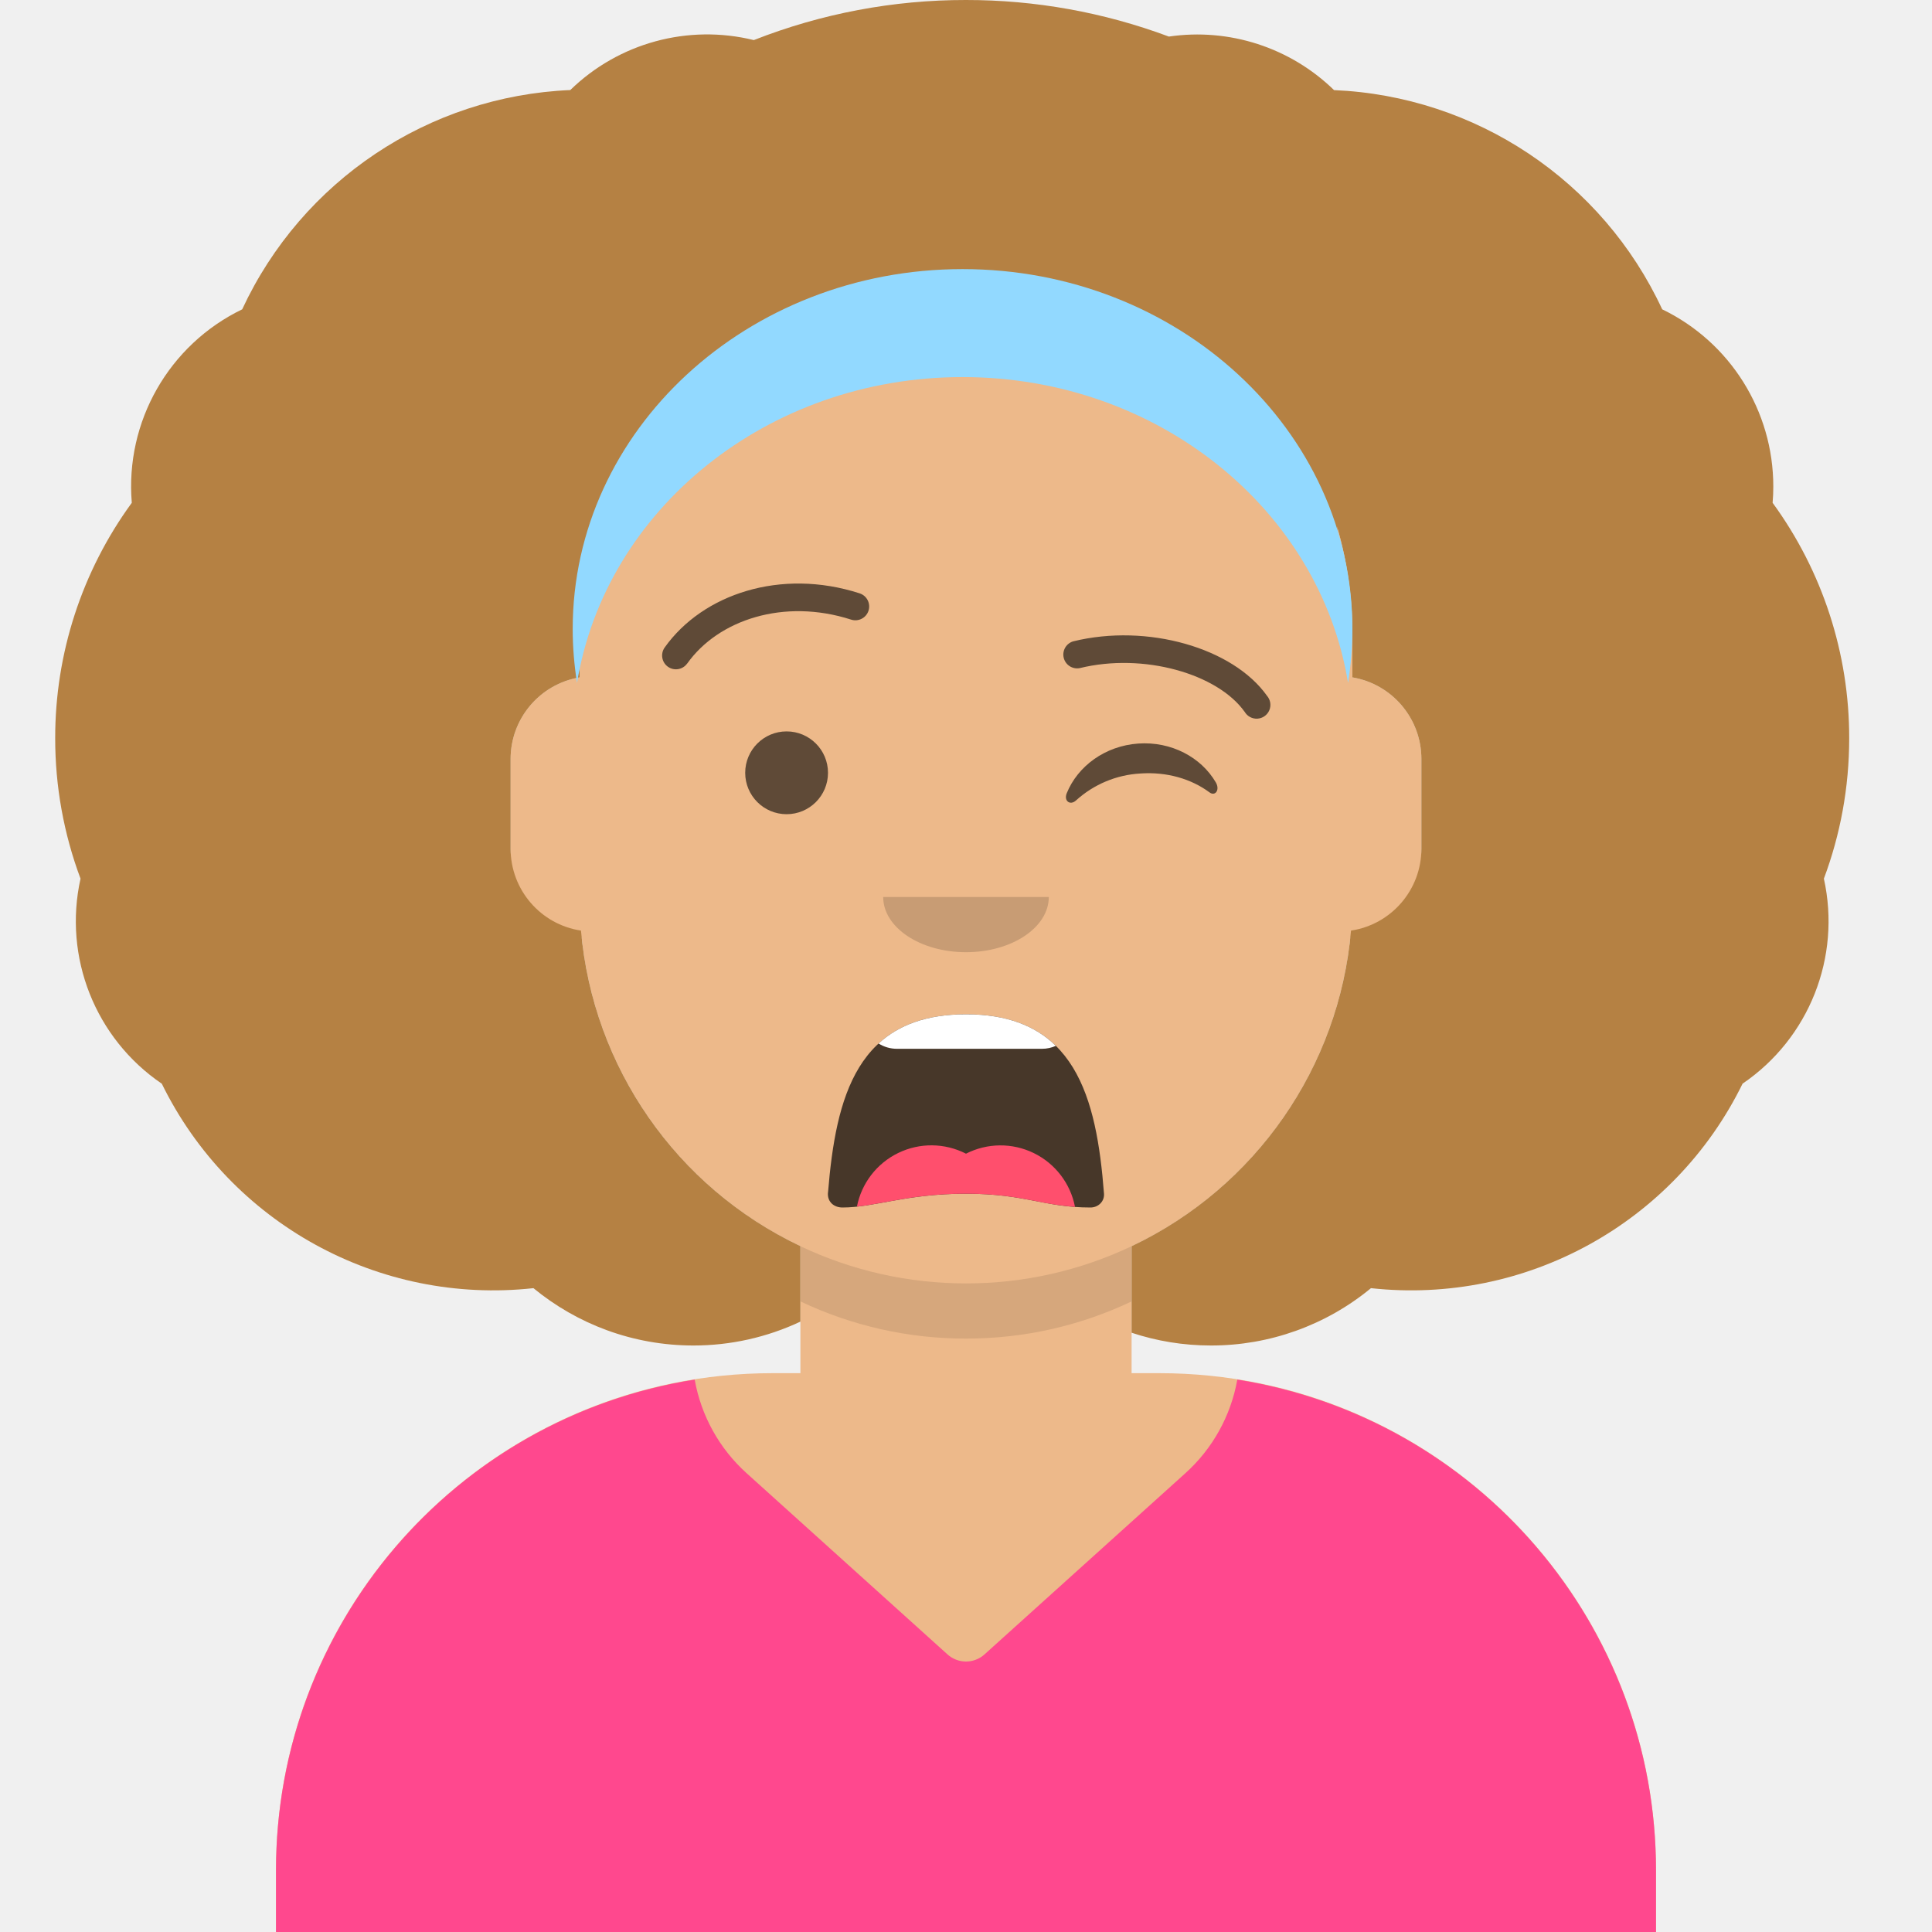
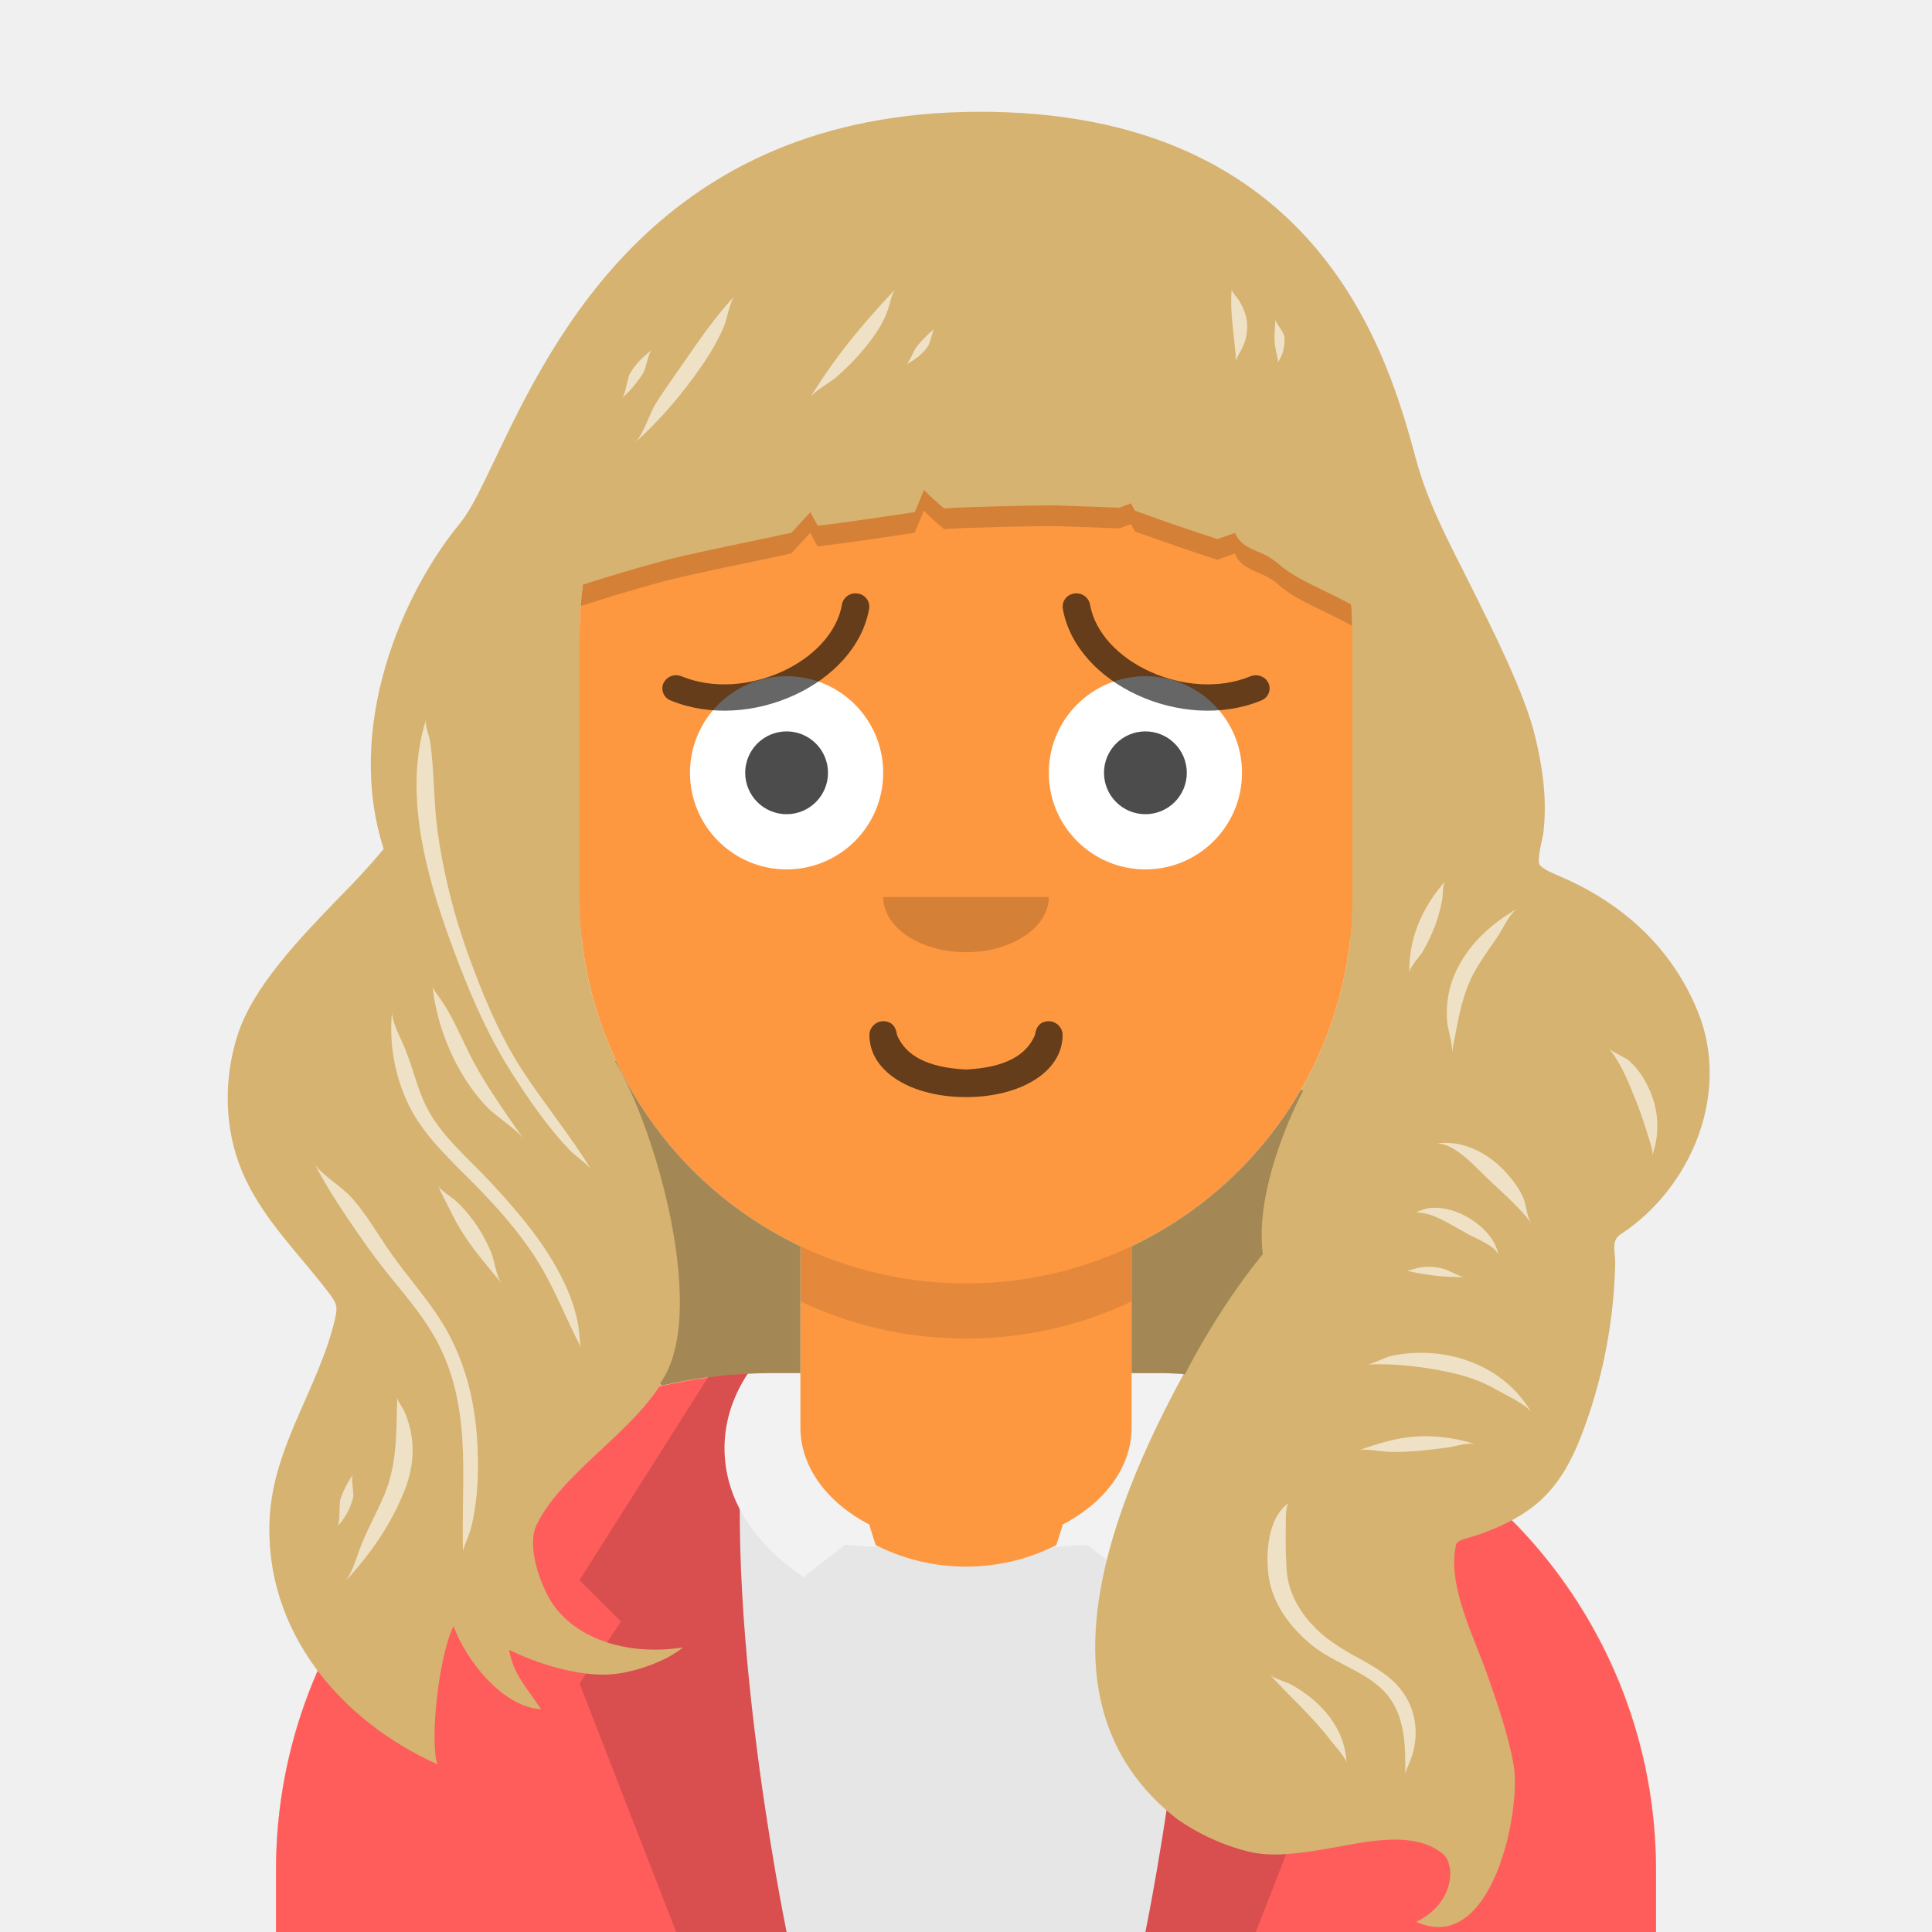
<svg xmlns="http://www.w3.org/2000/svg" viewBox="0 0 280 280" fill="none" shape-rendering="auto">
  <mask id="viewboxMask">
    <rect width="280" height="280" rx="0" ry="0" x="0" y="0" fill="#fff" />
  </mask>
  <g mask="url(#viewboxMask)">
    <g transform="translate(8)">
-       <path d="M132 36a56 56 0 0 0-56 56v6.17A12 12 0 0 0 66 110v14a12 12 0 0 0 10.3 11.88 56.04 56.04 0 0 0 31.7 44.73v18.4h-4a72 72 0 0 0-72 72v9h200v-9a72 72 0 0 0-72-72h-4v-18.39a56.04 56.04 0 0 0 31.7-44.73A12 12 0 0 0 198 124v-14a12 12 0 0 0-10-11.83V92a56 56 0 0 0-56-56Z" fill="#edb98a" />
+       <path d="M132 36a56 56 0 0 0-56 56v6.17A12 12 0 0 0 66 110v14a12 12 0 0 0 10.3 11.88 56.04 56.04 0 0 0 31.7 44.73v18.4h-4a72 72 0 0 0-72 72v9h200v-9a72 72 0 0 0-72-72h-4v-18.39a56.04 56.04 0 0 0 31.7-44.73A12 12 0 0 0 198 124v-14a12 12 0 0 0-10-11.83V92a56 56 0 0 0-56-56Z" fill="#fd9841" />
      <path d="M108 180.61v8a55.79 55.79 0 0 0 24 5.39c8.59 0 16.73-1.93 24-5.39v-8a55.79 55.79 0 0 1-24 5.39 55.79 55.79 0 0 1-24-5.39Z" fill="#000" fill-opacity=".1" />
      <g transform="translate(0 170)">
-         <path d="M92.68 29.94A72.02 72.02 0 0 0 32 101.05V110h200v-8.95a72.02 72.02 0 0 0-60.68-71.11 23.87 23.87 0 0 1-7.56 13.6l-29.08 26.23a4 4 0 0 1-5.36 0l-29.08-26.23a23.87 23.87 0 0 1-7.56-13.6Z" fill="#ff488e" />
+         <path d="M132 57.05c14.91 0 27-11.2 27-25 0-1.01-.06-2.01-.2-3h1.2a72 72 0 0 1 72 72V110H32v-8.95a72 72 0 0 1 72-72h1.2c-.14.99-.2 1.99-.2 3 0 13.8 12.09 25 27 25Z" fill="#E6E6E6" />
+         <path d="M100.78 29.12 101 28c-2.96.05-6 1-6 1l-.42.66A72.01 72.01 0 0 0 32 101.06V110h74s-10.7-51.56-5.24-80.8l.02-.08ZM158 110s11-53 5-82c2.96.05 6 1 6 1l.42.66a72.01 72.01 0 0 1 62.58 71.4V110h-74Z" fill="#ff5c5c" />
+         <path d="M101 28c-6 29 5 82 5 82H90L76 74l6-9-6-6 19-30s3.04-.95 6-1ZM163 28c6 29-5 82-5 82h16l14-36-6-9 6-6-19-30s-3.04-.95-6-1Z" fill-rule="evenodd" clip-rule="evenodd" fill="#000" fill-opacity=".15" />
+         <path d="M108 21.54c-6.77 4.6-11 11.12-11 18.35 0 7.4 4.43 14.05 11.48 18.67l5.94-4.68 4.58.33-1-3.15.08-.06c-6.1-3.15-10.08-8.3-10.08-14.12V21.54ZM156 36.88c0 5.82-3.98 10.97-10.08 14.12l.08.06-1 3.15 4.58-.33 5.94 4.68C162.57 53.94 167 47.29 167 39.89c0-7.23-4.23-13.75-11-18.35v15.34Z" fill="#F2F2F2" />
+         <path d="m183.42 85.77.87-2.24 6.27-4.7a4 4 0 0 1 4.85.05l6.6 5.12-18.59 1.77Z" fill="#E6E6E6" />
      </g>
      <g transform="translate(78 134)">
-         <path fill-rule="evenodd" clip-rule="evenodd" d="M34 38.86C35.14 24.88 38.24 13.01 54 13c15.76 0 18.92 11.94 20 26 .08 1.12-.83 2-1.96 2-6.69 0-9.37-2-18.05-2-8.7 0-13.24 2-17.9 2-1.15 0-2.2-.74-2.1-2.14Z" fill="#000" fill-opacity=".7" />
-         <path d="M67.02 17.57c-.61.28-1.3.43-2.02.43H44c-.98 0-1.9-.28-2.67-.77C44.23 14.57 48.28 13 54 13c5.95 0 10.1 1.7 13.02 4.57Z" fill="#fff" />
-         <path d="M69.8 40.92a44.2 44.2 0 0 1-5.54-.82c-2.73-.53-5.65-1.1-10.27-1.1-5.02 0-8.66.66-11.74 1.23-1.45.26-2.77.5-4.06.65A11 11 0 0 1 54 33.2a11 11 0 0 1 15.8 7.72Z" fill="#FF4F6D" />
+         <path d="M40 16c0 5.37 6.16 9 14 9s14-3.63 14-9c0-1.1-.95-2-2-2-1.3 0-1.87.9-2 2-1.24 2.94-4.32 4.72-10 5-5.68-.28-8.76-2.06-10-5-.13-1.1-.7-2-2-2-1.05 0-2 .9-2 2Z" fill="#000" fill-opacity=".6" />
      </g>
      <g transform="translate(104 122)">
        <path fill-rule="evenodd" clip-rule="evenodd" d="M16 8c0 4.42 5.37 8 12 8s12-3.58 12-8" fill="#000" fill-opacity=".16" />
      </g>
      <g transform="translate(76 90)">
-         <g fill="#000" fill-opacity=".6">
-           <path d="M36 22a6 6 0 1 1-12 0 6 6 0 0 1 12 0Z" />
-           <path fill-rule="evenodd" clip-rule="evenodd" d="M70.6 24.96c1.59-3.92 5.55-6.86 10.37-7.2 4.8-.33 9.12 2 11.24 5.64.63 1.09-.1 2.06-.93 1.43-2.6-1.93-6.15-3-10-2.73A15.13 15.13 0 0 0 71.95 26c-.84.78-1.81.1-1.35-1.04Z" />
-         </g>
+         <path d="M44 22a14 14 0 1 1-28 0 14 14 0 0 1 28 0ZM96 22a14 14 0 1 1-28 0 14 14 0 0 1 28 0Z" fill="#fff" />
+         <path d="M36 22a6 6 0 1 1-12 0 6 6 0 0 1 12 0ZM88 22a6 6 0 1 1-12 0 6 6 0 0 1 12 0Z" fill="#000" fill-opacity=".7" />
      </g>
      <g transform="translate(76 82)">
-         <path d="M15.6 14.16c4.49-6.32 14-9.5 23.75-6.36a2 2 0 1 0 1.23-3.81c-11.41-3.68-22.74.1-28.25 7.85a2 2 0 1 0 3.26 2.32ZM96.38 21.16c-3.92-5.51-14.65-8.6-23.9-6.33a2 2 0 0 1-.95-3.88c10.74-2.64 23.17.94 28.1 7.9a2 2 0 1 1-3.25 2.3Z" fill="#000" fill-opacity=".6" />
+         <path d="M38.03 5.6c-1.48 8.38-14.1 14.17-23.24 10.42a2.04 2.04 0 0 0-2.64 1c-.43.97.04 2.1 1.05 2.5 11.45 4.7 26.84-2.37 28.76-13.3a1.92 1.92 0 0 0-1.64-2.2 2 2 0 0 0-2.3 1.57ZM73.97 5.6c1.48 8.38 14.1 14.17 23.24 10.42 1.02-.41 2.2.03 2.63 1 .43.97-.04 2.1-1.05 2.5-11.44 4.7-26.84-2.37-28.76-13.3a1.92 1.92 0 0 1 1.64-2.2 2 2 0 0 1 2.3 1.57Z" fill="#000" fill-opacity=".6" />
      </g>
      <g transform="translate(-1)">
-         <path d="M250 70.5c0 .8-.03 1.6-.1 2.37A57.74 57.74 0 0 1 261 107c0 7.16-1.3 14.01-3.67 20.34a28.47 28.47 0 0 1-11.78 29.71 53.5 53.5 0 0 1-53.86 29.64A36.35 36.35 0 0 1 168.5 195c-4.02 0-7.88-.65-11.5-1.85v-12.54a56.03 56.03 0 0 0 31.8-45.74A12 12 0 0 0 199 123v-13a12 12 0 0 0-10-11.83V92a56 56 0 0 0-2.22-15.68l1.37 12.87-11.34-24-45.13-19.52-30.12 10.56-21.5 20.19-.04-2.6A55.93 55.93 0 0 0 77 92v6.17A12 12 0 0 0 67 110v13a12 12 0 0 0 10.2 11.87A56.03 56.03 0 0 0 109 180.6v10.94A36.36 36.36 0 0 1 93.5 195c-8.8 0-16.88-3.12-23.19-8.31a53.5 53.5 0 0 1-53.86-29.63 28.47 28.47 0 0 1-11.78-29.72A57.87 57.87 0 0 1 1 107a57.74 57.74 0 0 1 11.1-34.13 28.5 28.5 0 0 1 16-28.04 55.02 55.02 0 0 1 47.55-31.78 28.4 28.4 0 0 1 26.6-7.24A83.78 83.78 0 0 1 133 0a83.82 83.82 0 0 1 29.4 5.3 28.4 28.4 0 0 1 23.94 7.76 55.02 55.02 0 0 1 47.56 31.77A28.5 28.5 0 0 1 250 70.5Z" fill="#b58143" />
-         <path d="M188.37 98.97c.41-2.55.63-5.16.63-7.82C189 62.35 163.7 39 132.5 39S76 62.35 76 91.15c0 2.66.22 5.27.63 7.82 4.1-25.09 27.55-44.32 55.87-44.32 28.32 0 51.78 19.23 55.87 44.32Z" fill="#92D9FF" />
+         <path d="M89.4 84.2c-4.88 1.3-9.65 2.78-14.4 4.34-11.13 3.64-6.68-6.1-3-14.04l111.79-9.52c6.02 7.33 24.82 41 7.12 27-3.1-2.45-9.57-4.45-12.66-7.27-2.34-2.12-5.16-1.78-6.28-4.48l-2.55.9a375.12 375.12 0 0 1-11.97-4.12l-.55-1.07-1.67.64-9.12-.33c-2.63-.03-13.73.22-16.28.43 0 0-1.23-.92-2.94-2.68l-1.33 3.22s-11.92 1.8-14.08 1.96l-1.06-1.95-2.74 2.97c-3.9.9-13.84 2.83-18.3 4.01Z" fill="#000" fill-opacity=".16" />
+         <path d="M48.6 123.04c-5.7-17.86 2.75-37.13 11.12-47.27 1.48-1.8 3.06-5.11 5.06-9.3 8.34-17.47 23.9-50.05 69.8-50.27 49.93-.24 59.75 36.02 63.66 50.43 1.64 6.08 4.55 11.59 7.38 17.21 4 8 8.4 16.74 9.9 23.05 1.09 4.54 1.7 9.05 1.17 13.7-.12 1.06-1.08 4.22-.48 4.85.54.57 1.88 1.15 3.1 1.67 9.01 3.9 16.1 10.4 19.8 19.62 4.71 11.72-.99 25.47-11.26 32.17-1.4.9-.74 2.7-.76 4.1a74.22 74.22 0 0 1-4.33 23.5c-1.42 3.94-3.17 7.92-6.53 10.98-2.85 2.58-6.94 4.42-10.86 5.52-1.35.38-1.33.78-1.41 1.17-1.15 5.76 2.7 13.12 4.6 18.56 1.5 4.29 3 8.59 3.8 13 1.18 6.42-3.02 27.82-14.12 22.8 5.52-2.64 5.76-8.26 3.88-9.84-4.34-3.62-11.76-1.59-16.9-.74-3.7.61-7.63 1.25-11.15.43a31.34 31.34 0 0 1-10.6-4.84c-17.65-13.97-13.84-37.04 1.07-64.4l-.55-.03c-1.1-.06-1.67-.1-3-.1h-4v-18.39A56 56 0 0 0 189 130V92c0-1.47-.05-2.94-.16-4.38a68.09 68.09 0 0 0-3.66-1.86c-2.58-1.24-5.24-2.53-6.91-4.05a10.2 10.2 0 0 0-3-1.76c-1.39-.6-2.62-1.14-3.28-2.72l-2.55.9a373.94 373.94 0 0 1-11.97-4.12l-.55-1.07-1.67.64-9.12-.33c-2.63-.03-13.73.22-16.28.43 0 0-1.23-.92-2.94-2.68l-1.33 3.22s-11.92 1.8-14.08 1.96l-1.06-1.95-2.74 2.97c-1.43.33-3.66.8-6.13 1.31-4.3.9-9.34 1.95-12.17 2.7a248.15 248.15 0 0 0-11.93 3.53c-.31 2.38-.47 4.8-.47 7.27v38a56 56 0 0 0 32 50.61V199h-4a72.2 72.2 0 0 0-16.4 1.87c-.1.17-.22.32-.32.5-4.78 6.95-13.87 12.39-17.46 19.5-1.47 2.9.19 7.82 1.66 10.55 3.2 5.9 11.15 8.66 19.52 7.33-2.53 2.12-7.55 3.82-10.95 3.94-4.63.17-10.29-1.62-14.26-3.58.6 3.6 2.68 5.62 4.62 8.6-5.52-.28-10.88-7.06-12.68-12.05-2.2 4.51-3.44 16.64-2.35 20.03-14.14-6.34-25.13-19.44-24.3-35.66.54-10.56 7.15-18.9 9.48-28.9.46-1.96.14-2.38-1.05-3.94l-.05-.07c-4.38-5.73-9.62-10.69-12.43-17.48-2.54-6.13-2.63-13.18-.64-19.5 2.21-7.08 9.06-14.16 14.84-20.14a105.5 105.5 0 0 0 6.37-6.95Z" fill="#d6b370" />
+         <path d="m164.5 199.2.26-.06s4.44-9.02 11.25-17.38c-1.33-10.43 5.86-23.71 5.86-23.71l-.35-.08A56.25 56.25 0 0 1 157 180.62V199h4c1.32 0 1.88.04 3 .1l.54.04-.04.07ZM82.27 153.74l-.14.06c6.02 9.99 13.63 36.95 6.55 46.66l.25.34A72.25 72.25 0 0 1 105 199h4v-18.39a56.23 56.23 0 0 1-26.73-26.87Z" fill="#000" fill-opacity=".24" />
+         <g fill="#fff" fill-opacity=".6">
+           <path d="M118.38 50.37c1.51-1.85 2.89-3.83 3.5-6.16.23-.87.47-1.77.89-2.3-4.76 4.99-8.8 9.91-12.3 15.63.77-1.02 2.73-2.02 3.76-2.91a34.94 34.94 0 0 0 4.15-4.25ZM171.5 41.98c-.3 3.5.47 6.94.63 10.4 0-.34.34-.92.65-1.47a6.98 6.98 0 0 0 .92-4.42c-.14-1-.55-1.95-1.07-2.85-.2-.36-1.12-1.33-1.12-1.66ZM56.4 120.38a88.61 88.61 0 0 0 4.47 18c2.06 5.72 4.42 11.46 7.8 16.69 3.17 4.87 6.93 9.42 9.96 14.36-.46-.55-1.22-1.17-1.9-1.73-.49-.4-.94-.76-1.2-1.05-3.23-3.4-5.82-7.2-8.29-11.04-3.25-5.07-5.69-10.58-7.8-16.08-4.14-10.78-8.3-23.85-4.7-35.24-.2.77.5 2.43.6 3.2.62 4.27.48 8.6 1.07 12.88ZM54.77 104.2a.76.76 0 0 0-.02.09l.02-.09ZM78.63 169.43c.5.58.35.56 0 0ZM68.86 165.04c-2.46-3.54-5.05-7.16-7.09-10.9-1.78-3.27-3.05-6.85-5.29-9.85-.32-.44-.72-.97-.8-1.32.68 6.15 3.45 12.74 7.73 17.3 1.56 1.67 4.09 3.04 5.45 4.77ZM64.08 171.32c3.55 3.82 6.94 7.76 9.45 12.18 1.75 3.07 3.22 6.64 3.46 10.21.04.53.08 1.2.2 1.57-2.22-4.29-3.91-8.83-6.55-12.94-2.6-4.05-5.95-7.78-9.44-11.28-3.7-3.7-7.41-7.18-9.4-11.85a25.53 25.53 0 0 1-1.99-12.55c.02 1.24.76 2.82 1.44 4.28 1.47 3.14 2.07 6.6 3.67 9.7 2.13 4.08 5.96 7.24 9.17 10.68ZM59.23 174.18c-.5-.49-2.41-1.69-2.75-2.3l-.03-.06.03.06c.7 1.5 1.48 2.95 2.22 4.43 1.53 3.08 3.71 5.71 5.93 8.4l1.08 1.3c-.8-1.02-1.02-3.29-1.53-4.5a21.43 21.43 0 0 0-4.95-7.33ZM48.9 180.53a83.67 83.67 0 0 0 3.73 5.02c1.9 2.43 3.8 4.86 5.25 7.5 2.83 5.2 4.07 10.81 4.32 16.55.12 2.7.12 5.46-.25 8.16-.24 1.77-.54 3.6-1.22 5.25-.25.6-.54 1.32-.63 1.84-.06-2.32-.03-4.64 0-6.95.13-8.2.25-16.3-4.02-23.96-1.58-2.83-3.68-5.4-5.78-7.99a90.37 90.37 0 0 1-3.9-5.02c-2.78-3.96-5.5-7.85-7.72-12.08 1.36 1.72 3.8 3.07 5.32 4.77 1.9 2.13 3.35 4.58 4.9 6.9Z" />
+           <path d="M60.1 224.85c-.08.53.01.4 0 0ZM50.54 204l.02-1.5c0 .5.82 1.51 1.04 2.03 1.61 3.75 1.57 7.5.09 11.32-1.9 4.9-4.88 9.25-8.62 13.3.83-1.09 1.35-2.6 1.85-4.06 1.01-2.94 2.6-5.62 3.8-8.49 1.68-4.01 1.73-8.32 1.81-12.6ZM41.92 221.2a9.46 9.46 0 0 0 2.25-4.13c.2-.9-.41-2.68 0-3.38a13.66 13.66 0 0 0-1.85 3.64c-.2.69 0 3.32-.4 3.87ZM84.86 64.32a63.3 63.3 0 0 0 9.77-11.2 34.6 34.6 0 0 0 3.22-5.6c.13-.28.3-.87.48-1.54.3-1.09.65-2.4 1.04-2.97-2.7 2.9-4.84 6-7.03 9.17-1.45 2.12-2.99 4.18-4.34 6.37-.36.58-.68 1.35-1.03 2.14-.59 1.37-1.22 2.83-2.1 3.63ZM83.84 55.69c.14-.62.27-1.22.47-1.57.75-1.32 1.9-2.45 3.18-3.41-.35.3-.58 1.16-.79 1.95-.15.54-.28 1.05-.44 1.33a15.8 15.8 0 0 1-3.17 3.75c.36-.35.56-1.22.74-2.04ZM83.07 57.75l.03-.02-.03.02ZM203.8 150.6c.6-3.33 1.25-6.84 2.94-9.84.76-1.36 1.68-2.68 2.6-3.98.48-.7.94-1.38 1.35-2.11.66-1.16 1.46-2.56 2.26-3.03-4.16 2.43-7.42 5.54-9.16 9.64-.88 2.07-1.2 4.2-1.09 6.39.08 1.57.76 3.24.77 4.77.08-.62.2-1.23.32-1.85ZM202 130.48a22.88 22.88 0 0 1-1 3.63 25.14 25.14 0 0 1-1.77 3.74c-.43.75-1.98 2.32-1.98 3.15-.09-4.9 1.73-9.33 5.17-13.25-.38.65-.28 2.03-.42 2.74ZM201.2 165.72c2.28-.03 4.82 2.52 6.51 4.22 2.42 2.43 5.14 4.56 7.2 7.31l.06.07-.05-.07c-.68-.96-.7-2.74-1.23-3.85-.72-1.5-1.82-2.9-3.06-4.13-2.32-2.29-5.77-4.07-9.42-3.55ZM200.42 176.1c-.18-.06-1.78-.52-2.28-.35.59-.26 1.3-.57 1.93-.65 4.28-.57 9.5 3.14 10.07 6.72-.48-1.23-3.03-2.24-4.18-2.85-1.82-.97-3.56-2.14-5.54-2.87ZM198.14 175.75l-.06.03.03-.02h.03ZM202.23 183.9a7.6 7.6 0 0 0-3.79-.13c-.47.13-1.44.42-1.56.39 2.82.66 5.47.98 8.4.91-.44 0-1.16-.34-1.84-.66-.47-.22-.9-.43-1.21-.5ZM191.01 197.76c-.13 0-.13.01 0 0ZM191.01 197.76c4.26-.22 9.25.4 13.3 1.42a22.3 22.3 0 0 1 5.7 2.3c1.4.81 3.93 1.93 4.87 3.13-3.74-6.44-11.85-9.79-20.16-8.13-1.06.22-2.67 1.2-3.7 1.29ZM192.76 210.27c3.23.42 6.55-.07 9.77-.44 1.38-.15 3.03-.86 4.38-.49a23.55 23.55 0 0 0-8.4-1.17c-2.93.13-5.9 1.06-8.59 2.03.68-.2 1.81-.06 2.84.07ZM179.36 220.67c-.06 2.23-.04 4.52.1 6.74.25 3.97 2.55 7.44 5.93 10.08a32.36 32.36 0 0 0 4.34 2.72c2.51 1.39 5 2.76 6.63 5.1 2.15 3.1 2.33 6.96.82 10.36-.25.56-.51 1.16-.52 1.58v-.05c.03-3.87.07-8.36-2.64-11.6-1.59-1.9-3.87-3.1-6.16-4.29-1.63-.85-3.28-1.7-4.67-2.83-3.27-2.64-5.76-6.1-6.32-9.98-.45-3.13-.23-8.58 2.98-10.73-.6.45-.48 2.35-.5 2.9ZM179.9 217.74a.43.43 0 0 0-.04.03l.05-.03ZM177 242.67l.08.08a.69.69 0 0 1-.07-.08ZM188.15 255.52c-.2-5.11-3.7-8.96-7.94-11.34-.6-.34-2.6-.93-3.13-1.43 2.96 3.24 6.32 6.21 8.96 9.73.46.6 2.06 2.3 2.11 3.04ZM188.15 255.55v-.03.03ZM229.17 153.8a11.45 11.45 0 0 1 2.67 3.7 12.62 12.62 0 0 1 .6 10c.14-.52-.15-1.47-.38-2.22-.55-1.76-1.07-3.5-1.76-5.22-1.18-2.91-2.14-5.64-4.18-8.2.54.67 2.32 1.3 3.05 1.93ZM179.15 48.8a5.72 5.72 0 0 1-.97 3.75c.09-.2-.12-1.1-.28-1.84-.34-1.47-.14-2.96-.04-4.47 0 .64 1.18 1.77 1.29 2.57ZM127.57 50.07c-.73 1.16-2 2.11-3.3 2.78.58-.33 1.1-2 1.54-2.55.73-.94 1.63-1.84 2.58-2.63-.21.22-.61 2.05-.83 2.4Z" />
+         </g>
      </g>
      <g transform="translate(49 72)" />
      <g transform="translate(62 42)" />
    </g>
  </g>
</svg>
